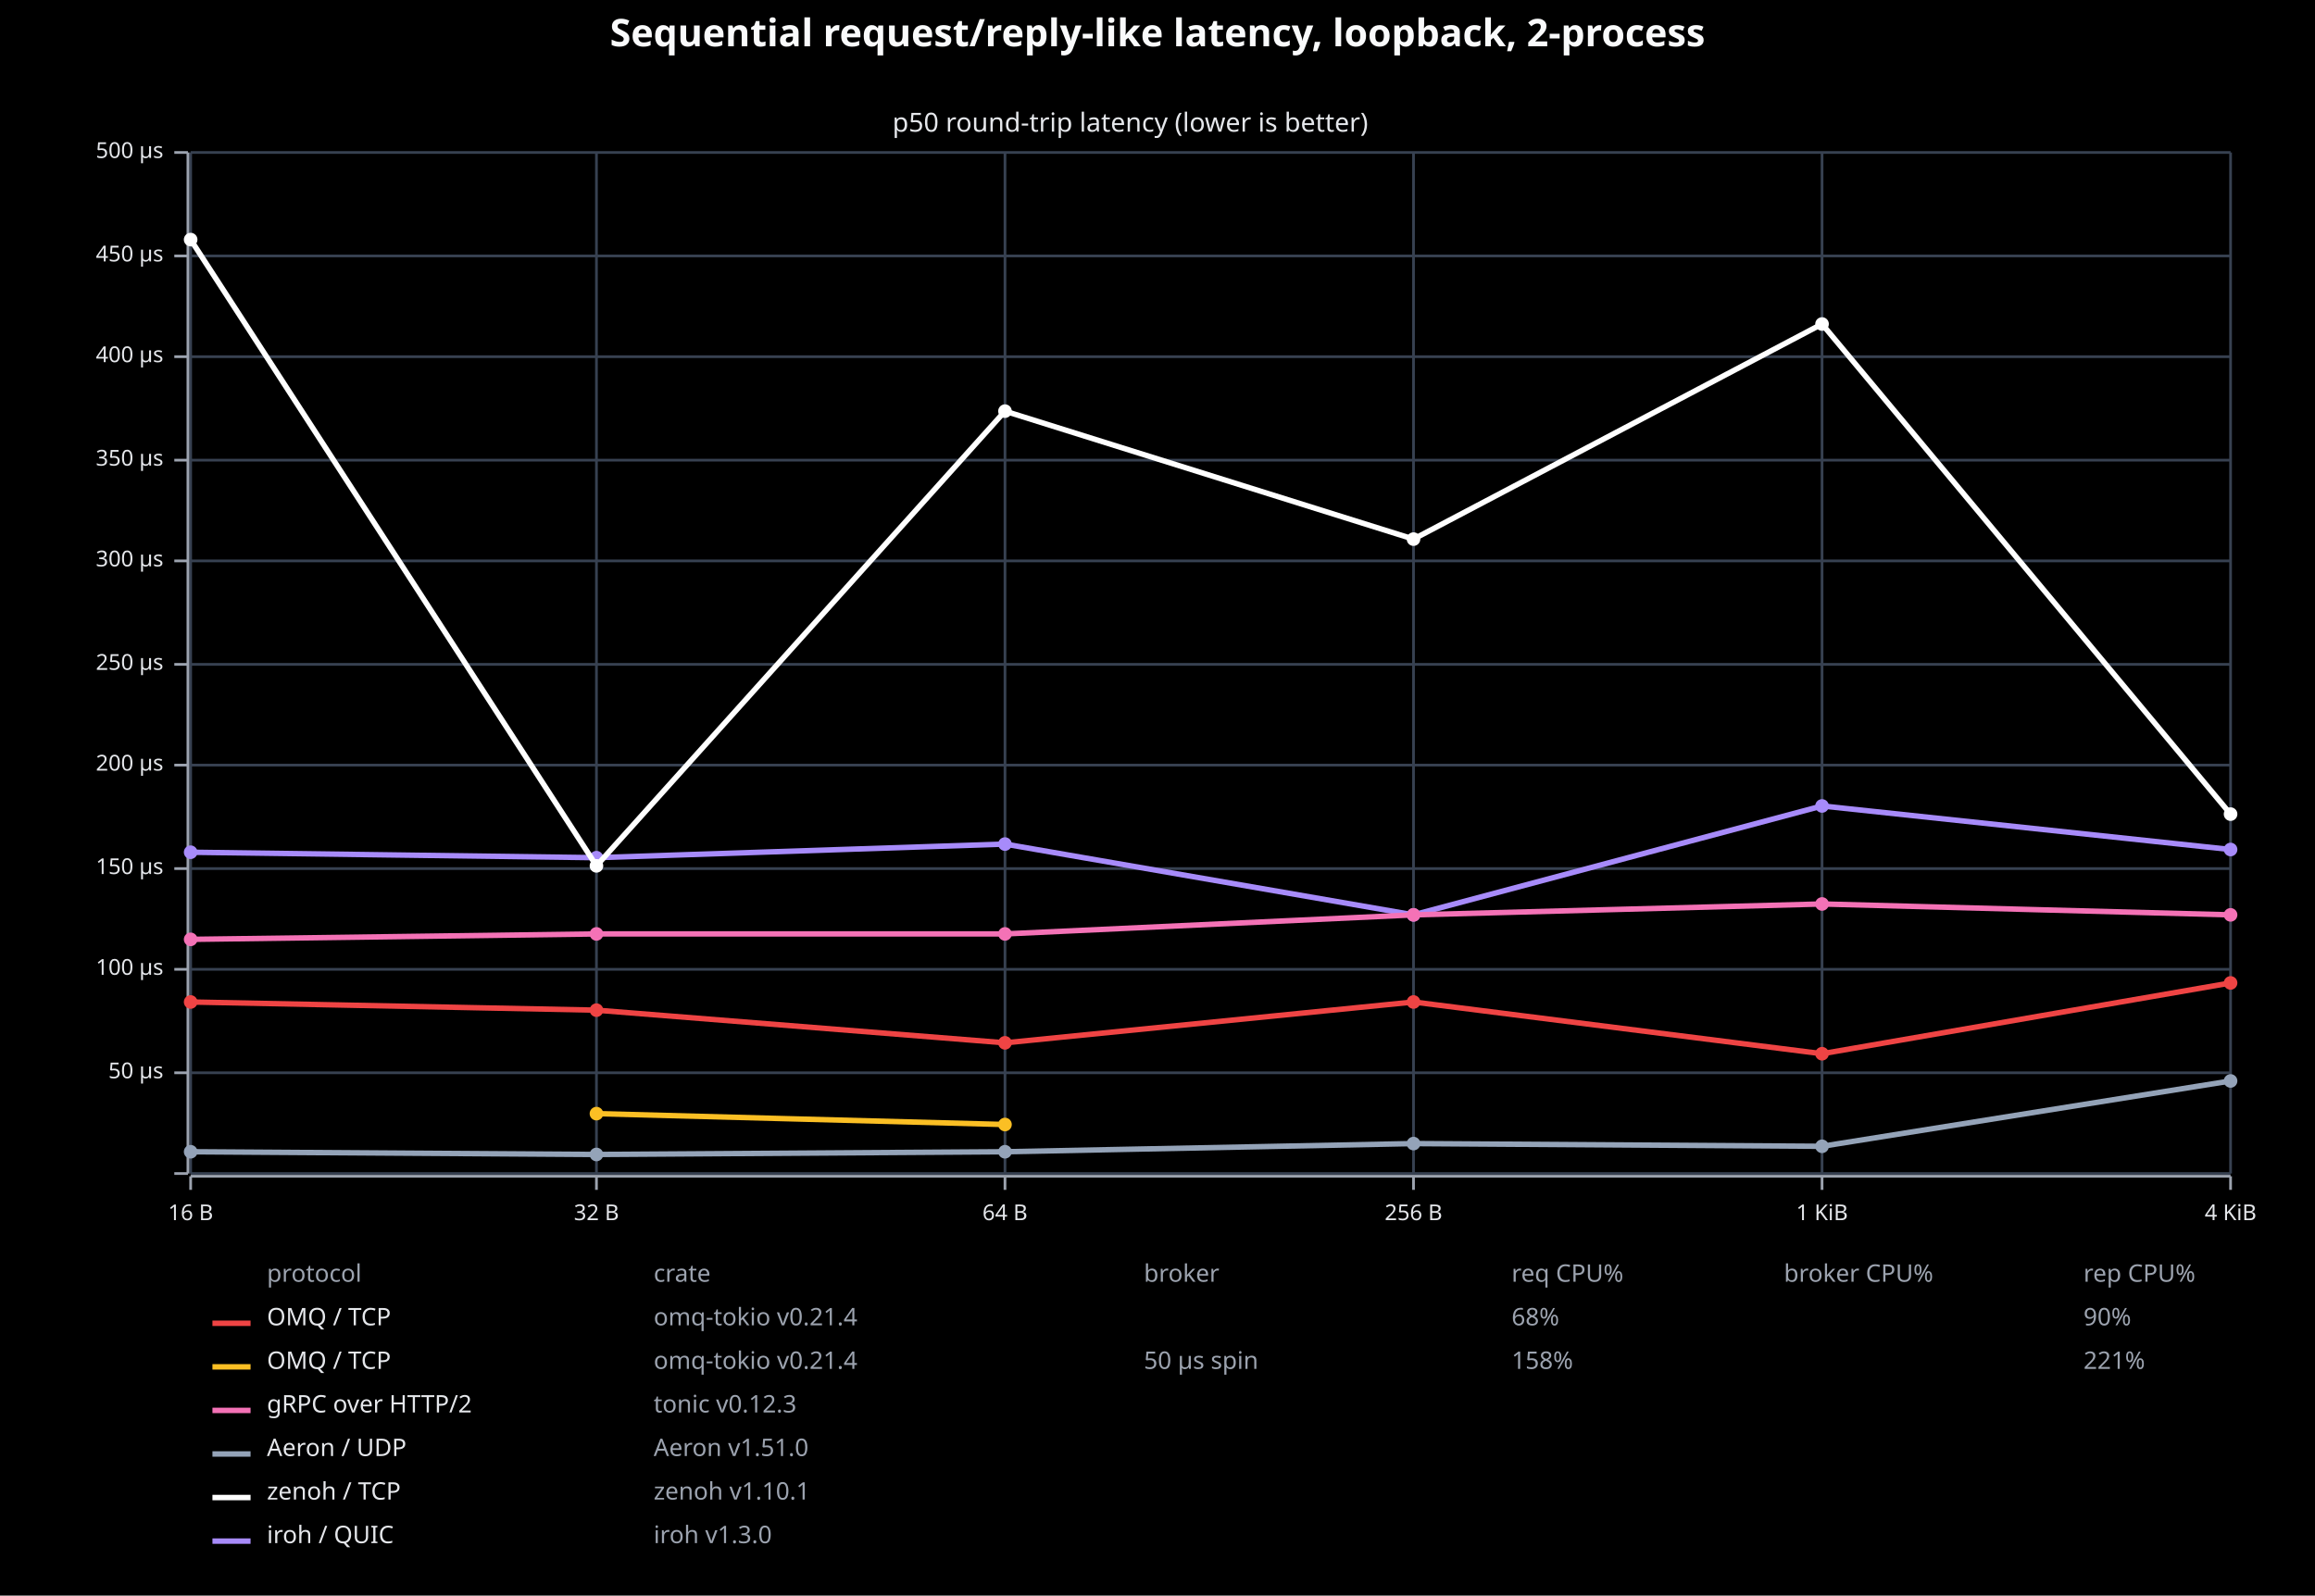
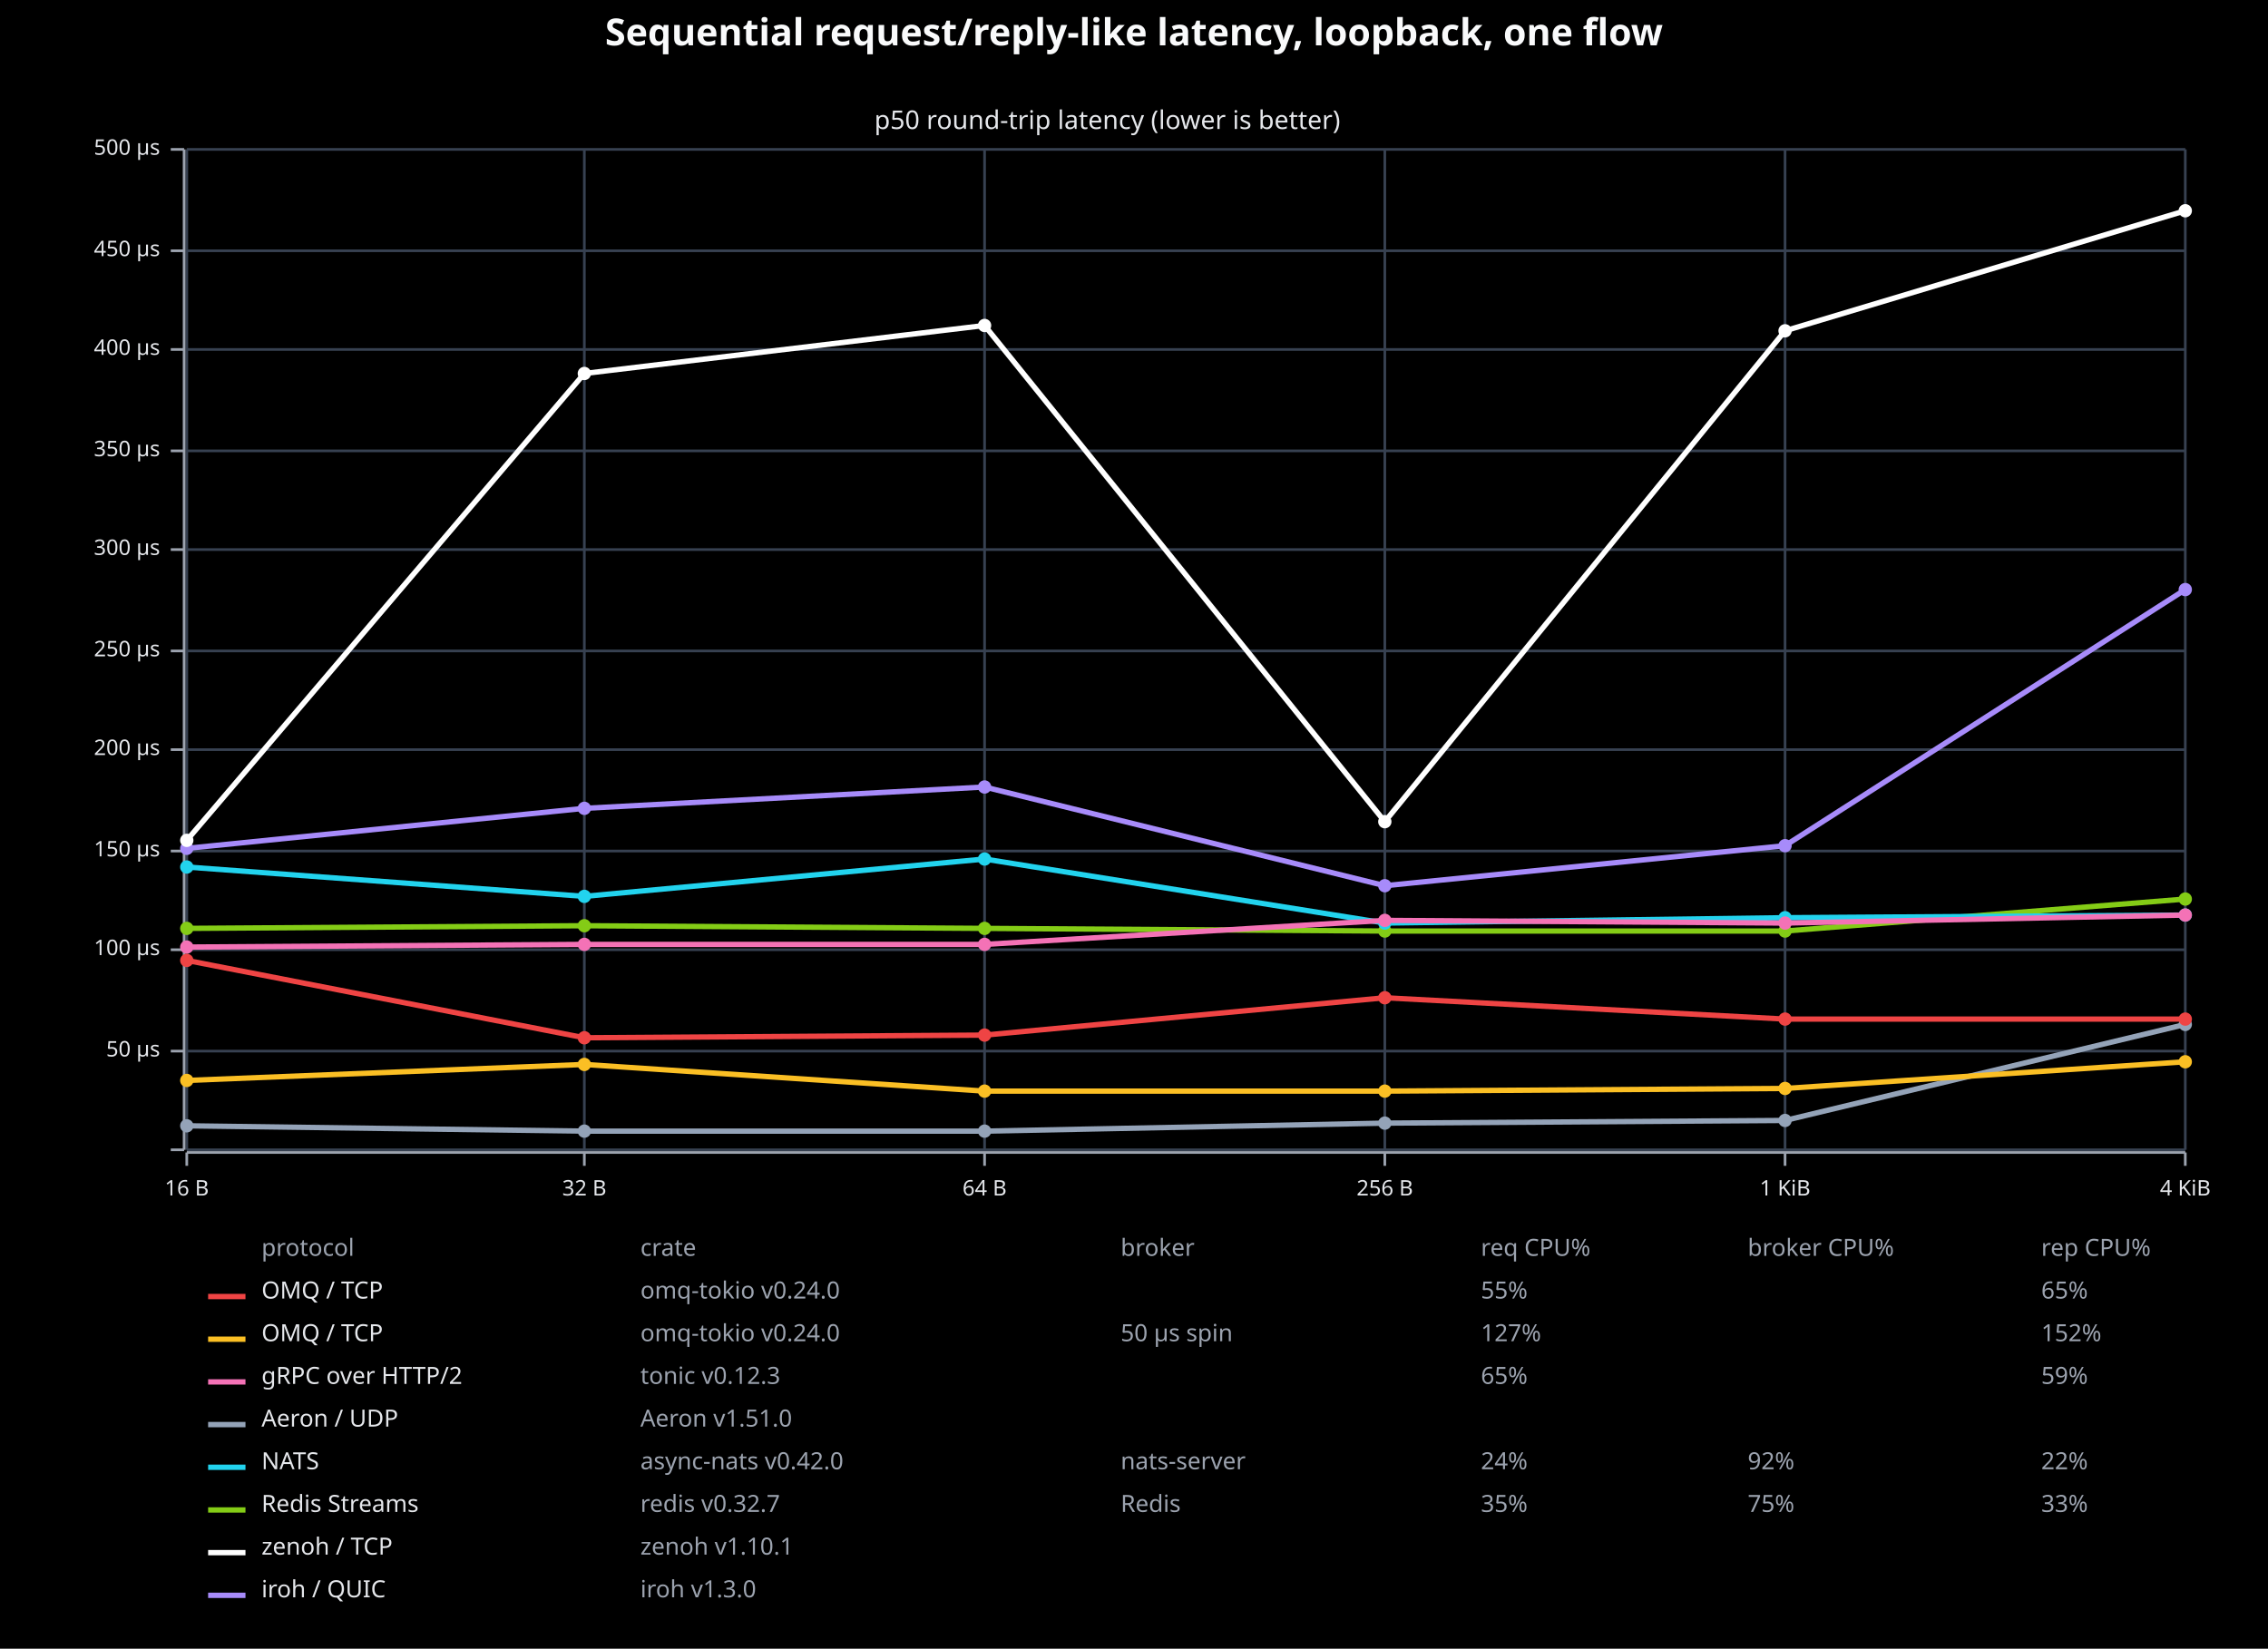
- <svg xmlns="http://www.w3.org/2000/svg" viewBox="0 0 850 586" font-family="system-ui, -apple-system, sans-serif">
-   <rect x="0" y="0" width="850" height="586" opacity="1" fill="#000000" stroke="none" />
-   <text x="425" y="17" text-anchor="middle" font-family="sans-serif" font-size="14" font-weight="bold" fill="#F9FAFB">Sequential request/reply-like latency, loopback, 2-process</text>
+ <svg xmlns="http://www.w3.org/2000/svg" viewBox="0 0 850 618" font-family="system-ui, -apple-system, sans-serif">
+   <rect x="0" y="0" width="850" height="618" opacity="1" fill="#000000" stroke="none" />
+   <text x="425" y="17" text-anchor="middle" font-family="sans-serif" font-size="14" font-weight="bold" fill="#F9FAFB">Sequential request/reply-like latency, loopback, one flow</text>
  <text x="415" y="41" dy="0.76em" text-anchor="middle" font-family="sans-serif" font-size="9.677" opacity="1" fill="#E5E7EB">
p50 round-trip latency (lower is better)
</text>
  <line opacity="1" stroke="#374151" stroke-width="1" x1="70" y1="431" x2="70" y2="56" />
  <line opacity="1" stroke="#374151" stroke-width="1" x1="219" y1="431" x2="219" y2="56" />
  <line opacity="1" stroke="#374151" stroke-width="1" x1="369" y1="431" x2="369" y2="56" />
  <line opacity="1" stroke="#374151" stroke-width="1" x1="519" y1="431" x2="519" y2="56" />
  <line opacity="1" stroke="#374151" stroke-width="1" x1="669" y1="431" x2="669" y2="56" />
  <line opacity="1" stroke="#374151" stroke-width="1" x1="819" y1="431" x2="819" y2="56" />
  <line opacity="1" stroke="#374151" stroke-width="1" x1="70" y1="431" x2="819" y2="431" />
  <line opacity="1" stroke="#374151" stroke-width="1" x1="70" y1="394" x2="819" y2="394" />
  <line opacity="1" stroke="#374151" stroke-width="1" x1="70" y1="356" x2="819" y2="356" />
  <line opacity="1" stroke="#374151" stroke-width="1" x1="70" y1="319" x2="819" y2="319" />
  <line opacity="1" stroke="#374151" stroke-width="1" x1="70" y1="281" x2="819" y2="281" />
  <line opacity="1" stroke="#374151" stroke-width="1" x1="70" y1="244" x2="819" y2="244" />
  <line opacity="1" stroke="#374151" stroke-width="1" x1="70" y1="206" x2="819" y2="206" />
  <line opacity="1" stroke="#374151" stroke-width="1" x1="70" y1="169" x2="819" y2="169" />
  <line opacity="1" stroke="#374151" stroke-width="1" x1="70" y1="131" x2="819" y2="131" />
  <line opacity="1" stroke="#374151" stroke-width="1" x1="70" y1="94" x2="819" y2="94" />
  <line opacity="1" stroke="#374151" stroke-width="1" x1="70" y1="56" x2="819" y2="56" />
  <polyline fill="none" opacity="1" stroke="#9CA3AF" stroke-width="1" points="69,56 69,431 " />
  <text x="60" y="431" dy="0.5ex" text-anchor="end" font-family="sans-serif" font-size="8.065" opacity="1" fill="#E5E7EB">

</text>
  <polyline fill="none" opacity="1" stroke="#9CA3AF" stroke-width="1" points="64,431 69,431 " />
  <text x="60" y="394" dy="0.5ex" text-anchor="end" font-family="sans-serif" font-size="8.065" opacity="1" fill="#E5E7EB">
50 μs
</text>
  <polyline fill="none" opacity="1" stroke="#9CA3AF" stroke-width="1" points="64,394 69,394 " />
  <text x="60" y="356" dy="0.5ex" text-anchor="end" font-family="sans-serif" font-size="8.065" opacity="1" fill="#E5E7EB">
100 μs
</text>
  <polyline fill="none" opacity="1" stroke="#9CA3AF" stroke-width="1" points="64,356 69,356 " />
  <text x="60" y="319" dy="0.5ex" text-anchor="end" font-family="sans-serif" font-size="8.065" opacity="1" fill="#E5E7EB">
150 μs
</text>
  <polyline fill="none" opacity="1" stroke="#9CA3AF" stroke-width="1" points="64,319 69,319 " />
  <text x="60" y="281" dy="0.5ex" text-anchor="end" font-family="sans-serif" font-size="8.065" opacity="1" fill="#E5E7EB">
200 μs
</text>
  <polyline fill="none" opacity="1" stroke="#9CA3AF" stroke-width="1" points="64,281 69,281 " />
  <text x="60" y="244" dy="0.5ex" text-anchor="end" font-family="sans-serif" font-size="8.065" opacity="1" fill="#E5E7EB">
250 μs
</text>
  <polyline fill="none" opacity="1" stroke="#9CA3AF" stroke-width="1" points="64,244 69,244 " />
  <text x="60" y="206" dy="0.5ex" text-anchor="end" font-family="sans-serif" font-size="8.065" opacity="1" fill="#E5E7EB">
300 μs
</text>
  <polyline fill="none" opacity="1" stroke="#9CA3AF" stroke-width="1" points="64,206 69,206 " />
  <text x="60" y="169" dy="0.5ex" text-anchor="end" font-family="sans-serif" font-size="8.065" opacity="1" fill="#E5E7EB">
350 μs
</text>
  <polyline fill="none" opacity="1" stroke="#9CA3AF" stroke-width="1" points="64,169 69,169 " />
  <text x="60" y="131" dy="0.5ex" text-anchor="end" font-family="sans-serif" font-size="8.065" opacity="1" fill="#E5E7EB">
400 μs
</text>
  <polyline fill="none" opacity="1" stroke="#9CA3AF" stroke-width="1" points="64,131 69,131 " />
  <text x="60" y="94" dy="0.5ex" text-anchor="end" font-family="sans-serif" font-size="8.065" opacity="1" fill="#E5E7EB">
450 μs
</text>
  <polyline fill="none" opacity="1" stroke="#9CA3AF" stroke-width="1" points="64,94 69,94 " />
  <text x="60" y="56" dy="0.5ex" text-anchor="end" font-family="sans-serif" font-size="8.065" opacity="1" fill="#E5E7EB">
500 μs
</text>
  <polyline fill="none" opacity="1" stroke="#9CA3AF" stroke-width="1" points="64,56 69,56 " />
  <polyline fill="none" opacity="1" stroke="#9CA3AF" stroke-width="1" points="70,432 819,432 " />
  <text x="70" y="442" dy="0.76em" text-anchor="middle" font-family="sans-serif" font-size="8.065" opacity="1" fill="#E5E7EB">
16 B
</text>
  <polyline fill="none" opacity="1" stroke="#9CA3AF" stroke-width="1" points="70,432 70,437 " />
  <text x="219" y="442" dy="0.76em" text-anchor="middle" font-family="sans-serif" font-size="8.065" opacity="1" fill="#E5E7EB">
32 B
</text>
  <polyline fill="none" opacity="1" stroke="#9CA3AF" stroke-width="1" points="219,432 219,437 " />
  <text x="369" y="442" dy="0.76em" text-anchor="middle" font-family="sans-serif" font-size="8.065" opacity="1" fill="#E5E7EB">
64 B
</text>
  <polyline fill="none" opacity="1" stroke="#9CA3AF" stroke-width="1" points="369,432 369,437 " />
  <text x="519" y="442" dy="0.76em" text-anchor="middle" font-family="sans-serif" font-size="8.065" opacity="1" fill="#E5E7EB">
256 B
</text>
  <polyline fill="none" opacity="1" stroke="#9CA3AF" stroke-width="1" points="519,432 519,437 " />
  <text x="669" y="442" dy="0.76em" text-anchor="middle" font-family="sans-serif" font-size="8.065" opacity="1" fill="#E5E7EB">
1 KiB
</text>
  <polyline fill="none" opacity="1" stroke="#9CA3AF" stroke-width="1" points="669,432 669,437 " />
  <text x="819" y="442" dy="0.76em" text-anchor="middle" font-family="sans-serif" font-size="8.065" opacity="1" fill="#E5E7EB">
4 KiB
</text>
  <polyline fill="none" opacity="1" stroke="#9CA3AF" stroke-width="1" points="819,432 819,437 " />
-   <polyline fill="none" opacity="1" stroke="#A78BFA" stroke-width="2" points="70,313 219,315 369,310 519,336 669,296 819,312 " />
-   <circle cx="70" cy="313" r="2.5" opacity="1" fill="#A78BFA" stroke="none" stroke-width="1" />
-   <circle cx="219" cy="315" r="2.5" opacity="1" fill="#A78BFA" stroke="none" stroke-width="1" />
-   <circle cx="369" cy="310" r="2.5" opacity="1" fill="#A78BFA" stroke="none" stroke-width="1" />
-   <circle cx="519" cy="336" r="2.5" opacity="1" fill="#A78BFA" stroke="none" stroke-width="1" />
-   <circle cx="669" cy="296" r="2.5" opacity="1" fill="#A78BFA" stroke="none" stroke-width="1" />
-   <circle cx="819" cy="312" r="2.5" opacity="1" fill="#A78BFA" stroke="none" stroke-width="1" />
-   <polyline fill="none" opacity="1" stroke="#FFFFFF" stroke-width="2" points="70,88 219,318 369,151 519,198 669,119 819,299 " />
-   <circle cx="70" cy="88" r="2.5" opacity="1" fill="#FFFFFF" stroke="none" stroke-width="1" />
-   <circle cx="219" cy="318" r="2.5" opacity="1" fill="#FFFFFF" stroke="none" stroke-width="1" />
-   <circle cx="369" cy="151" r="2.5" opacity="1" fill="#FFFFFF" stroke="none" stroke-width="1" />
-   <circle cx="519" cy="198" r="2.5" opacity="1" fill="#FFFFFF" stroke="none" stroke-width="1" />
-   <circle cx="669" cy="119" r="2.5" opacity="1" fill="#FFFFFF" stroke="none" stroke-width="1" />
-   <circle cx="819" cy="299" r="2.5" opacity="1" fill="#FFFFFF" stroke="none" stroke-width="1" />
-   <polyline fill="none" opacity="1" stroke="#94A3B8" stroke-width="2" points="70,423 219,424 369,423 519,420 669,421 819,397 " />
-   <circle cx="70" cy="423" r="2.5" opacity="1" fill="#94A3B8" stroke="none" stroke-width="1" />
+   <polyline fill="none" opacity="1" stroke="#A78BFA" stroke-width="2" points="70,318 219,303 369,295 519,332 669,317 819,221 " />
+   <circle cx="70" cy="318" r="2.5" opacity="1" fill="#A78BFA" stroke="none" stroke-width="1" />
+   <circle cx="219" cy="303" r="2.5" opacity="1" fill="#A78BFA" stroke="none" stroke-width="1" />
+   <circle cx="369" cy="295" r="2.5" opacity="1" fill="#A78BFA" stroke="none" stroke-width="1" />
+   <circle cx="519" cy="332" r="2.5" opacity="1" fill="#A78BFA" stroke="none" stroke-width="1" />
+   <circle cx="669" cy="317" r="2.5" opacity="1" fill="#A78BFA" stroke="none" stroke-width="1" />
+   <circle cx="819" cy="221" r="2.5" opacity="1" fill="#A78BFA" stroke="none" stroke-width="1" />
+   <polyline fill="none" opacity="1" stroke="#FFFFFF" stroke-width="2" points="70,315 219,140 369,122 519,308 669,124 819,79 " />
+   <circle cx="70" cy="315" r="2.5" opacity="1" fill="#FFFFFF" stroke="none" stroke-width="1" />
+   <circle cx="219" cy="140" r="2.5" opacity="1" fill="#FFFFFF" stroke="none" stroke-width="1" />
+   <circle cx="369" cy="122" r="2.5" opacity="1" fill="#FFFFFF" stroke="none" stroke-width="1" />
+   <circle cx="519" cy="308" r="2.5" opacity="1" fill="#FFFFFF" stroke="none" stroke-width="1" />
+   <circle cx="669" cy="124" r="2.5" opacity="1" fill="#FFFFFF" stroke="none" stroke-width="1" />
+   <circle cx="819" cy="79" r="2.5" opacity="1" fill="#FFFFFF" stroke="none" stroke-width="1" />
+   <polyline fill="none" opacity="1" stroke="#84CC16" stroke-width="2" points="70,348 219,347 369,348 519,349 669,349 819,337 " />
+   <circle cx="70" cy="348" r="2.5" opacity="1" fill="#84CC16" stroke="none" stroke-width="1" />
+   <circle cx="219" cy="347" r="2.5" opacity="1" fill="#84CC16" stroke="none" stroke-width="1" />
+   <circle cx="369" cy="348" r="2.5" opacity="1" fill="#84CC16" stroke="none" stroke-width="1" />
+   <circle cx="519" cy="349" r="2.5" opacity="1" fill="#84CC16" stroke="none" stroke-width="1" />
+   <circle cx="669" cy="349" r="2.5" opacity="1" fill="#84CC16" stroke="none" stroke-width="1" />
+   <circle cx="819" cy="337" r="2.5" opacity="1" fill="#84CC16" stroke="none" stroke-width="1" />
+   <polyline fill="none" opacity="1" stroke="#22D3EE" stroke-width="2" points="70,325 219,336 369,322 519,346 669,344 819,343 " />
+   <circle cx="70" cy="325" r="2.5" opacity="1" fill="#22D3EE" stroke="none" stroke-width="1" />
+   <circle cx="219" cy="336" r="2.5" opacity="1" fill="#22D3EE" stroke="none" stroke-width="1" />
+   <circle cx="369" cy="322" r="2.5" opacity="1" fill="#22D3EE" stroke="none" stroke-width="1" />
+   <circle cx="519" cy="346" r="2.5" opacity="1" fill="#22D3EE" stroke="none" stroke-width="1" />
+   <circle cx="669" cy="344" r="2.5" opacity="1" fill="#22D3EE" stroke="none" stroke-width="1" />
+   <circle cx="819" cy="343" r="2.5" opacity="1" fill="#22D3EE" stroke="none" stroke-width="1" />
+   <polyline fill="none" opacity="1" stroke="#94A3B8" stroke-width="2" points="70,422 219,424 369,424 519,421 669,420 819,384 " />
+   <circle cx="70" cy="422" r="2.5" opacity="1" fill="#94A3B8" stroke="none" stroke-width="1" />
  <circle cx="219" cy="424" r="2.5" opacity="1" fill="#94A3B8" stroke="none" stroke-width="1" />
-   <circle cx="369" cy="423" r="2.5" opacity="1" fill="#94A3B8" stroke="none" stroke-width="1" />
-   <circle cx="519" cy="420" r="2.5" opacity="1" fill="#94A3B8" stroke="none" stroke-width="1" />
-   <circle cx="669" cy="421" r="2.5" opacity="1" fill="#94A3B8" stroke="none" stroke-width="1" />
-   <circle cx="819" cy="397" r="2.5" opacity="1" fill="#94A3B8" stroke="none" stroke-width="1" />
-   <polyline fill="none" opacity="1" stroke="#F472B6" stroke-width="2" points="70,345 219,343 369,343 519,336 669,332 819,336 " />
-   <circle cx="70" cy="345" r="2.5" opacity="1" fill="#F472B6" stroke="none" stroke-width="1" />
-   <circle cx="219" cy="343" r="2.5" opacity="1" fill="#F472B6" stroke="none" stroke-width="1" />
-   <circle cx="369" cy="343" r="2.5" opacity="1" fill="#F472B6" stroke="none" stroke-width="1" />
-   <circle cx="519" cy="336" r="2.5" opacity="1" fill="#F472B6" stroke="none" stroke-width="1" />
-   <circle cx="669" cy="332" r="2.5" opacity="1" fill="#F472B6" stroke="none" stroke-width="1" />
-   <circle cx="819" cy="336" r="2.5" opacity="1" fill="#F472B6" stroke="none" stroke-width="1" />
-   <polyline fill="none" opacity="1" stroke="#FBBF24" stroke-width="2" points="219,409 369,413 " />
-   <circle cx="219" cy="409" r="2.5" opacity="1" fill="#FBBF24" stroke="none" stroke-width="1" />
-   <circle cx="369" cy="413" r="2.5" opacity="1" fill="#FBBF24" stroke="none" stroke-width="1" />
-   <polyline fill="none" opacity="1" stroke="#EF4444" stroke-width="2" points="70,368 219,371 369,383 519,368 669,387 819,361 " />
-   <circle cx="70" cy="368" r="2.5" opacity="1" fill="#EF4444" stroke="none" stroke-width="1" />
-   <circle cx="219" cy="371" r="2.5" opacity="1" fill="#EF4444" stroke="none" stroke-width="1" />
-   <circle cx="369" cy="383" r="2.5" opacity="1" fill="#EF4444" stroke="none" stroke-width="1" />
-   <circle cx="519" cy="368" r="2.5" opacity="1" fill="#EF4444" stroke="none" stroke-width="1" />
-   <circle cx="669" cy="387" r="2.5" opacity="1" fill="#EF4444" stroke="none" stroke-width="1" />
-   <circle cx="819" cy="361" r="2.5" opacity="1" fill="#EF4444" stroke="none" stroke-width="1" />
+   <circle cx="369" cy="424" r="2.5" opacity="1" fill="#94A3B8" stroke="none" stroke-width="1" />
+   <circle cx="519" cy="421" r="2.5" opacity="1" fill="#94A3B8" stroke="none" stroke-width="1" />
+   <circle cx="669" cy="420" r="2.5" opacity="1" fill="#94A3B8" stroke="none" stroke-width="1" />
+   <circle cx="819" cy="384" r="2.5" opacity="1" fill="#94A3B8" stroke="none" stroke-width="1" />
+   <polyline fill="none" opacity="1" stroke="#F472B6" stroke-width="2" points="70,355 219,354 369,354 519,345 669,346 819,343 " />
+   <circle cx="70" cy="355" r="2.5" opacity="1" fill="#F472B6" stroke="none" stroke-width="1" />
+   <circle cx="219" cy="354" r="2.5" opacity="1" fill="#F472B6" stroke="none" stroke-width="1" />
+   <circle cx="369" cy="354" r="2.5" opacity="1" fill="#F472B6" stroke="none" stroke-width="1" />
+   <circle cx="519" cy="345" r="2.5" opacity="1" fill="#F472B6" stroke="none" stroke-width="1" />
+   <circle cx="669" cy="346" r="2.5" opacity="1" fill="#F472B6" stroke="none" stroke-width="1" />
+   <circle cx="819" cy="343" r="2.5" opacity="1" fill="#F472B6" stroke="none" stroke-width="1" />
+   <polyline fill="none" opacity="1" stroke="#FBBF24" stroke-width="2" points="70,405 219,399 369,409 519,409 669,408 819,398 " />
+   <circle cx="70" cy="405" r="2.5" opacity="1" fill="#FBBF24" stroke="none" stroke-width="1" />
+   <circle cx="219" cy="399" r="2.5" opacity="1" fill="#FBBF24" stroke="none" stroke-width="1" />
+   <circle cx="369" cy="409" r="2.5" opacity="1" fill="#FBBF24" stroke="none" stroke-width="1" />
+   <circle cx="519" cy="409" r="2.5" opacity="1" fill="#FBBF24" stroke="none" stroke-width="1" />
+   <circle cx="669" cy="408" r="2.5" opacity="1" fill="#FBBF24" stroke="none" stroke-width="1" />
+   <circle cx="819" cy="398" r="2.5" opacity="1" fill="#FBBF24" stroke="none" stroke-width="1" />
+   <polyline fill="none" opacity="1" stroke="#EF4444" stroke-width="2" points="70,360 219,389 369,388 519,374 669,382 819,382 " />
+   <circle cx="70" cy="360" r="2.5" opacity="1" fill="#EF4444" stroke="none" stroke-width="1" />
+   <circle cx="219" cy="389" r="2.5" opacity="1" fill="#EF4444" stroke="none" stroke-width="1" />
+   <circle cx="369" cy="388" r="2.5" opacity="1" fill="#EF4444" stroke="none" stroke-width="1" />
+   <circle cx="519" cy="374" r="2.5" opacity="1" fill="#EF4444" stroke="none" stroke-width="1" />
+   <circle cx="669" cy="382" r="2.5" opacity="1" fill="#EF4444" stroke="none" stroke-width="1" />
+   <circle cx="819" cy="382" r="2.5" opacity="1" fill="#EF4444" stroke="none" stroke-width="1" />
  <text x="98" y="464" dy="0.76em" text-anchor="start" font-family="sans-serif" font-size="8.871" opacity="1" fill="#9CA3AF">
protocol
</text>
  <text x="240" y="464" dy="0.76em" text-anchor="start" font-family="sans-serif" font-size="8.871" opacity="1" fill="#9CA3AF">
crate
</text>
  <text x="420" y="464" dy="0.76em" text-anchor="start" font-family="sans-serif" font-size="8.871" opacity="1" fill="#9CA3AF">
broker
</text>
  <text x="555" y="464" dy="0.76em" text-anchor="start" font-family="sans-serif" font-size="8.871" opacity="1" fill="#9CA3AF">
req CPU%
</text>
  <text x="655" y="464" dy="0.76em" text-anchor="start" font-family="sans-serif" font-size="8.871" opacity="1" fill="#9CA3AF">
broker CPU%
</text>
  <text x="765" y="464" dy="0.76em" text-anchor="start" font-family="sans-serif" font-size="8.871" opacity="1" fill="#9CA3AF">
rep CPU%
</text>
  <polyline fill="none" opacity="1" stroke="#EF4444" stroke-width="2" points="78,486 92,486 " />
  <text x="98" y="480" dy="0.76em" text-anchor="start" font-family="sans-serif" font-size="8.871" opacity="1" fill="#E5E7EB">
OMQ / TCP
</text>
  <text x="240" y="480" dy="0.76em" text-anchor="start" font-family="sans-serif" font-size="8.871" opacity="1" fill="#9CA3AF">
- omq-tokio v0.21.4
+ omq-tokio v0.24.0
</text>
  <text x="555" y="480" dy="0.76em" text-anchor="start" font-family="sans-serif" font-size="8.871" opacity="1" fill="#9CA3AF">
- 68%
+ 55%
</text>
  <text x="765" y="480" dy="0.76em" text-anchor="start" font-family="sans-serif" font-size="8.871" opacity="1" fill="#9CA3AF">
- 90%
+ 65%
</text>
  <polyline fill="none" opacity="1" stroke="#FBBF24" stroke-width="2" points="78,502 92,502 " />
  <text x="98" y="496" dy="0.76em" text-anchor="start" font-family="sans-serif" font-size="8.871" opacity="1" fill="#E5E7EB">
OMQ / TCP
</text>
  <text x="240" y="496" dy="0.76em" text-anchor="start" font-family="sans-serif" font-size="8.871" opacity="1" fill="#9CA3AF">
- omq-tokio v0.21.4
+ omq-tokio v0.24.0
</text>
  <text x="420" y="496" dy="0.76em" text-anchor="start" font-family="sans-serif" font-size="8.871" opacity="1" fill="#9CA3AF">
50 μs spin
</text>
  <text x="555" y="496" dy="0.76em" text-anchor="start" font-family="sans-serif" font-size="8.871" opacity="1" fill="#9CA3AF">
- 158%
+ 127%
</text>
  <text x="765" y="496" dy="0.76em" text-anchor="start" font-family="sans-serif" font-size="8.871" opacity="1" fill="#9CA3AF">
- 221%
+ 152%
</text>
  <polyline fill="none" opacity="1" stroke="#F472B6" stroke-width="2" points="78,518 92,518 " />
  <text x="98" y="512" dy="0.76em" text-anchor="start" font-family="sans-serif" font-size="8.871" opacity="1" fill="#E5E7EB">
gRPC over HTTP/2
</text>
  <text x="240" y="512" dy="0.76em" text-anchor="start" font-family="sans-serif" font-size="8.871" opacity="1" fill="#9CA3AF">
tonic v0.12.3
</text>
+   <text x="555" y="512" dy="0.76em" text-anchor="start" font-family="sans-serif" font-size="8.871" opacity="1" fill="#9CA3AF">
+ 65%
+ </text>
+   <text x="765" y="512" dy="0.76em" text-anchor="start" font-family="sans-serif" font-size="8.871" opacity="1" fill="#9CA3AF">
+ 59%
+ </text>
  <polyline fill="none" opacity="1" stroke="#94A3B8" stroke-width="2" points="78,534 92,534 " />
  <text x="98" y="528" dy="0.76em" text-anchor="start" font-family="sans-serif" font-size="8.871" opacity="1" fill="#E5E7EB">
Aeron / UDP
</text>
  <text x="240" y="528" dy="0.76em" text-anchor="start" font-family="sans-serif" font-size="8.871" opacity="1" fill="#9CA3AF">
Aeron v1.51.0
</text>
-   <polyline fill="none" opacity="1" stroke="#FFFFFF" stroke-width="2" points="78,550 92,550 " />
+   <polyline fill="none" opacity="1" stroke="#22D3EE" stroke-width="2" points="78,550 92,550 " />
  <text x="98" y="544" dy="0.76em" text-anchor="start" font-family="sans-serif" font-size="8.871" opacity="1" fill="#E5E7EB">
+ NATS
+ </text>
+   <text x="240" y="544" dy="0.76em" text-anchor="start" font-family="sans-serif" font-size="8.871" opacity="1" fill="#9CA3AF">
+ async-nats v0.42.0
+ </text>
+   <text x="420" y="544" dy="0.76em" text-anchor="start" font-family="sans-serif" font-size="8.871" opacity="1" fill="#9CA3AF">
+ nats-server
+ </text>
+   <text x="555" y="544" dy="0.76em" text-anchor="start" font-family="sans-serif" font-size="8.871" opacity="1" fill="#9CA3AF">
+ 24%
+ </text>
+   <text x="655" y="544" dy="0.76em" text-anchor="start" font-family="sans-serif" font-size="8.871" opacity="1" fill="#9CA3AF">
+ 92%
+ </text>
+   <text x="765" y="544" dy="0.76em" text-anchor="start" font-family="sans-serif" font-size="8.871" opacity="1" fill="#9CA3AF">
+ 22%
+ </text>
+   <polyline fill="none" opacity="1" stroke="#84CC16" stroke-width="2" points="78,566 92,566 " />
+   <text x="98" y="560" dy="0.76em" text-anchor="start" font-family="sans-serif" font-size="8.871" opacity="1" fill="#E5E7EB">
+ Redis Streams
+ </text>
+   <text x="240" y="560" dy="0.76em" text-anchor="start" font-family="sans-serif" font-size="8.871" opacity="1" fill="#9CA3AF">
+ redis v0.32.7
+ </text>
+   <text x="420" y="560" dy="0.76em" text-anchor="start" font-family="sans-serif" font-size="8.871" opacity="1" fill="#9CA3AF">
+ Redis
+ </text>
+   <text x="555" y="560" dy="0.76em" text-anchor="start" font-family="sans-serif" font-size="8.871" opacity="1" fill="#9CA3AF">
+ 35%
+ </text>
+   <text x="655" y="560" dy="0.76em" text-anchor="start" font-family="sans-serif" font-size="8.871" opacity="1" fill="#9CA3AF">
+ 75%
+ </text>
+   <text x="765" y="560" dy="0.76em" text-anchor="start" font-family="sans-serif" font-size="8.871" opacity="1" fill="#9CA3AF">
+ 33%
+ </text>
+   <polyline fill="none" opacity="1" stroke="#FFFFFF" stroke-width="2" points="78,582 92,582 " />
+   <text x="98" y="576" dy="0.76em" text-anchor="start" font-family="sans-serif" font-size="8.871" opacity="1" fill="#E5E7EB">
zenoh / TCP
</text>
-   <text x="240" y="544" dy="0.76em" text-anchor="start" font-family="sans-serif" font-size="8.871" opacity="1" fill="#9CA3AF">
+   <text x="240" y="576" dy="0.76em" text-anchor="start" font-family="sans-serif" font-size="8.871" opacity="1" fill="#9CA3AF">
zenoh v1.10.1
</text>
-   <polyline fill="none" opacity="1" stroke="#A78BFA" stroke-width="2" points="78,566 92,566 " />
-   <text x="98" y="560" dy="0.76em" text-anchor="start" font-family="sans-serif" font-size="8.871" opacity="1" fill="#E5E7EB">
+   <polyline fill="none" opacity="1" stroke="#A78BFA" stroke-width="2" points="78,598 92,598 " />
+   <text x="98" y="592" dy="0.76em" text-anchor="start" font-family="sans-serif" font-size="8.871" opacity="1" fill="#E5E7EB">
iroh / QUIC
</text>
-   <text x="240" y="560" dy="0.76em" text-anchor="start" font-family="sans-serif" font-size="8.871" opacity="1" fill="#9CA3AF">
+   <text x="240" y="592" dy="0.76em" text-anchor="start" font-family="sans-serif" font-size="8.871" opacity="1" fill="#9CA3AF">
iroh v1.3.0
</text>
</svg>
